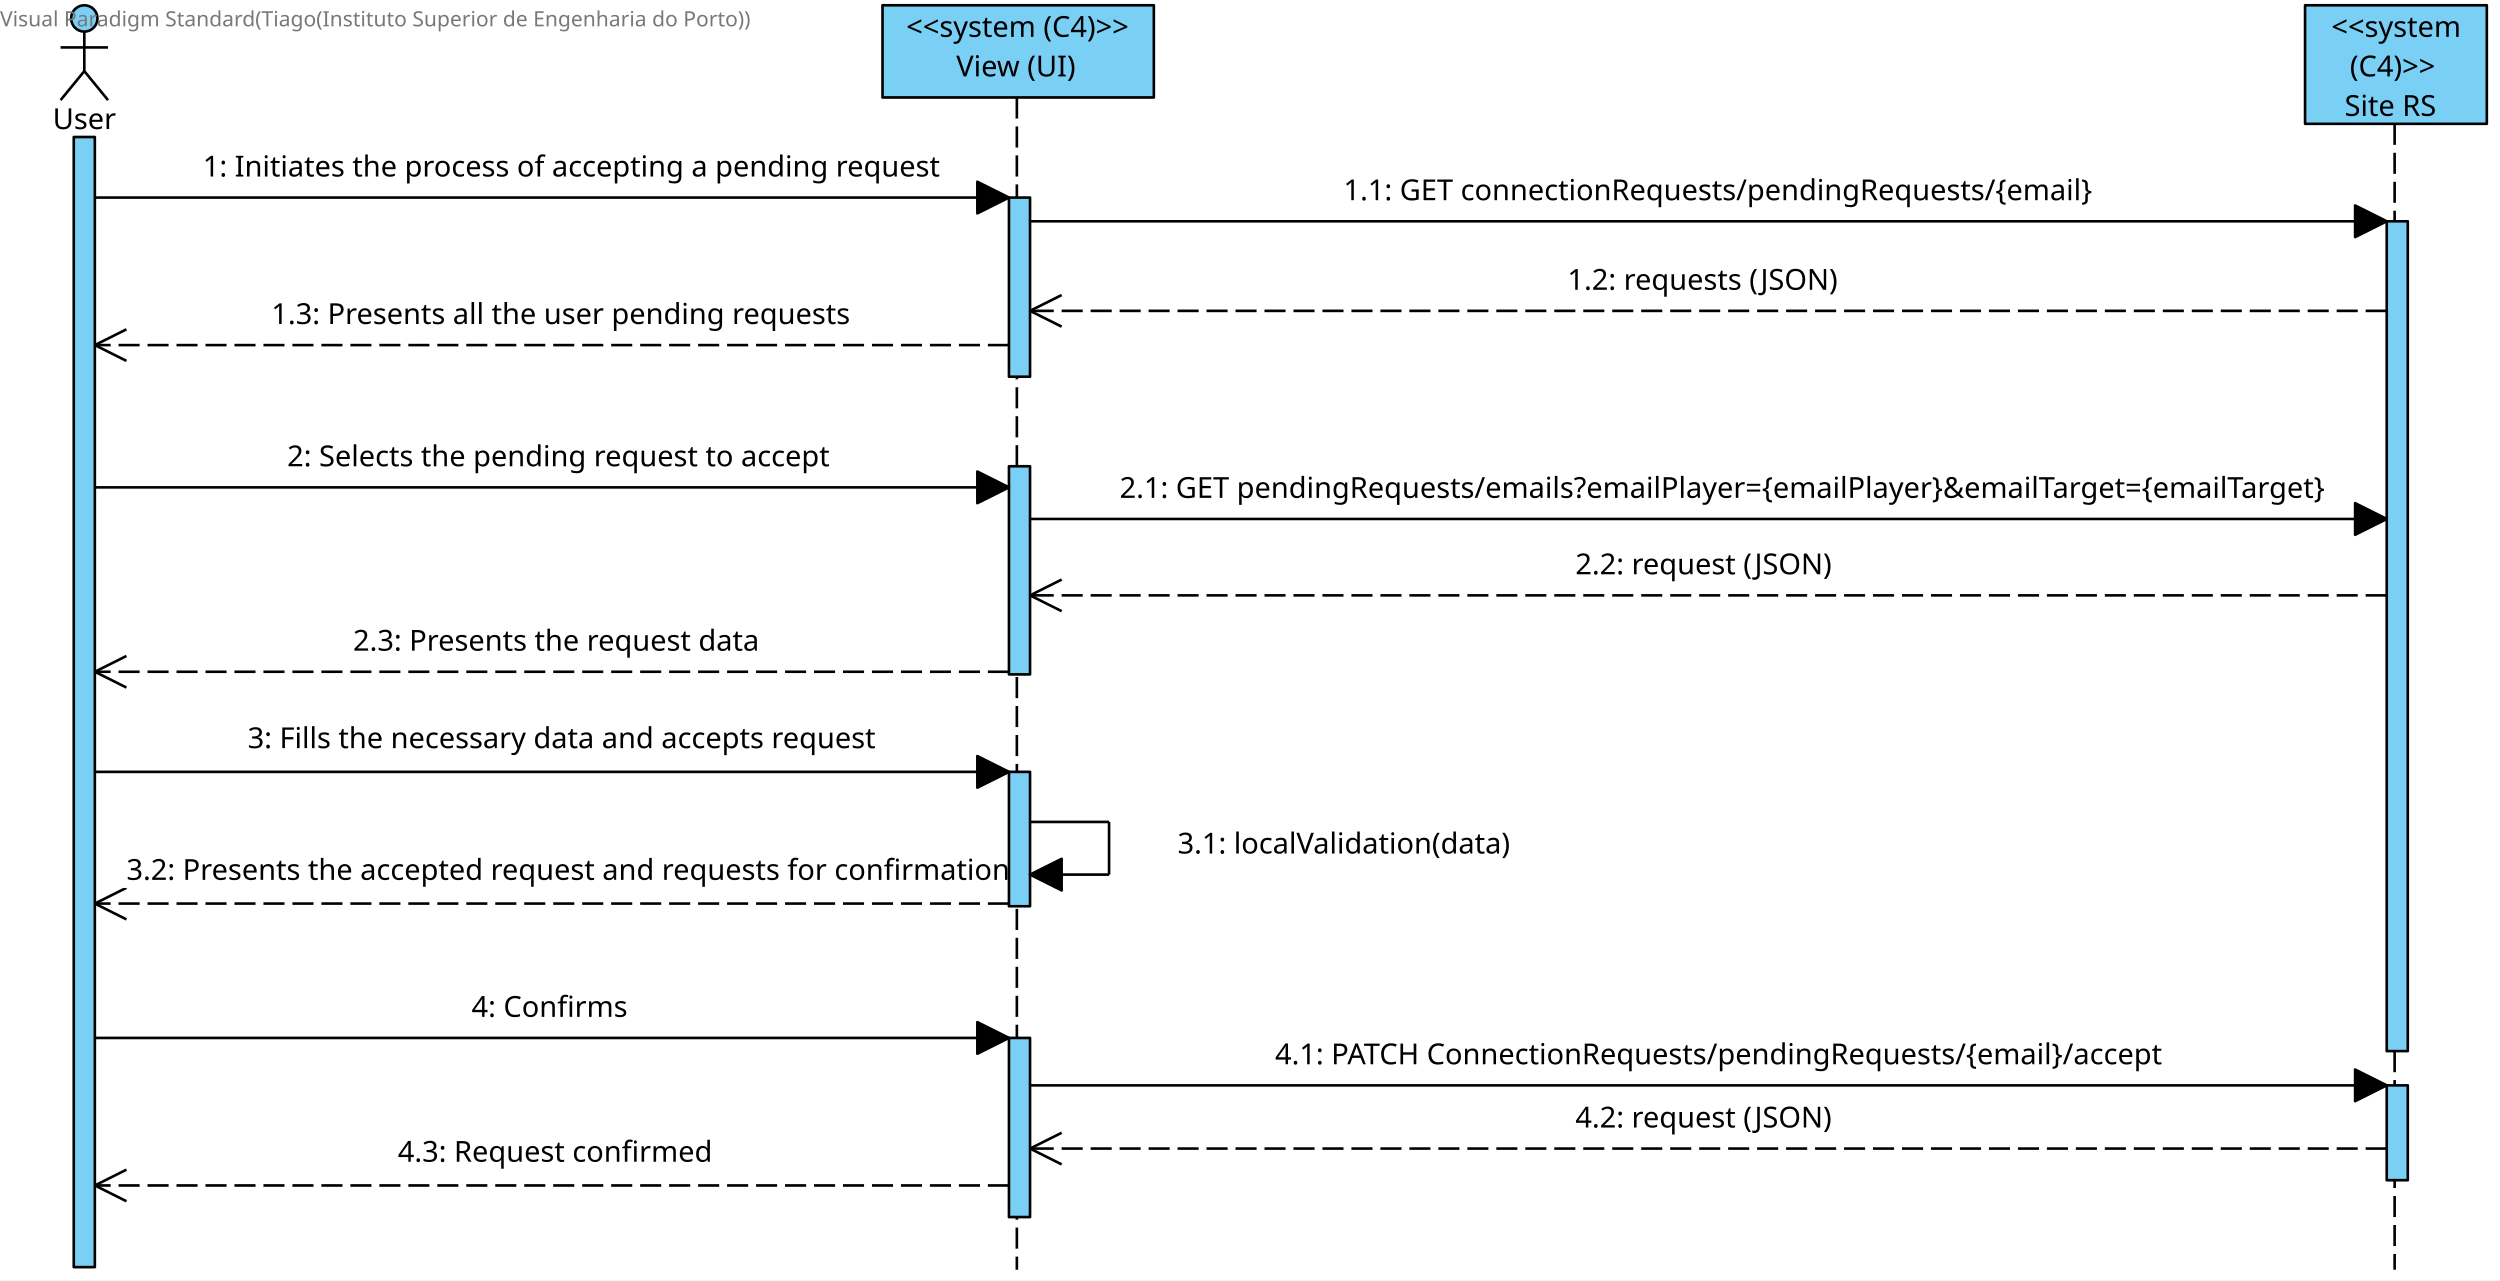
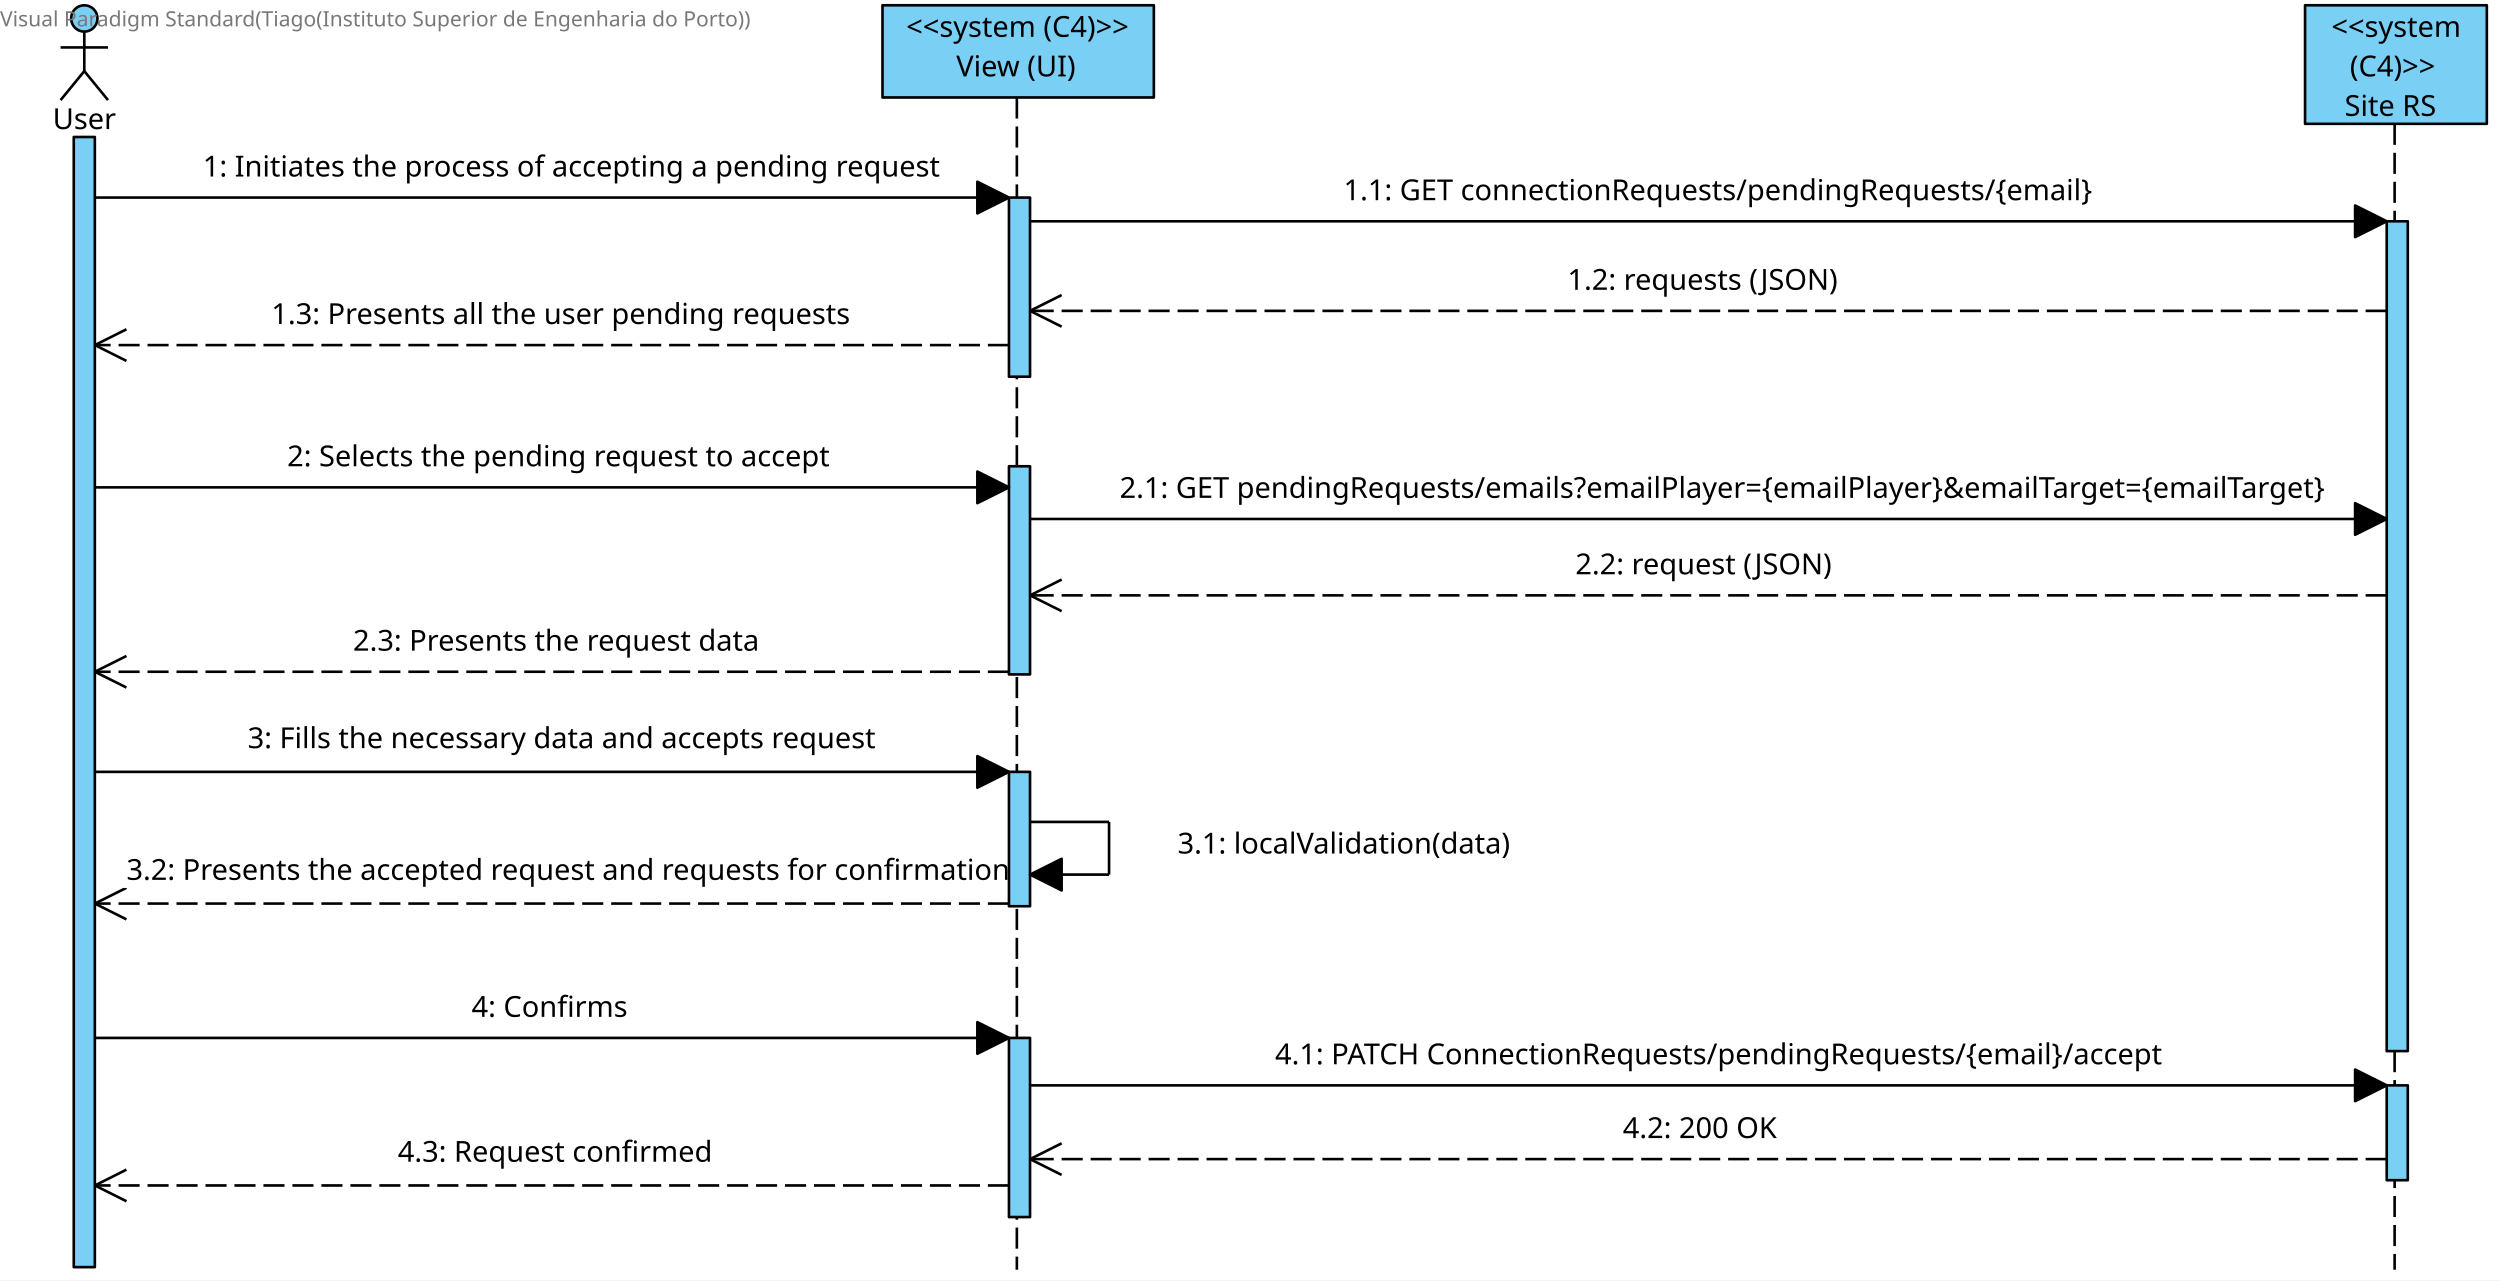
<svg xmlns="http://www.w3.org/2000/svg" fill-opacity="0" color-rendering="auto" color-interpolation="auto" text-rendering="auto" stroke="rgb(0,0,0)" stroke-linecap="square" width="949" stroke-miterlimit="10" shape-rendering="auto" stroke-opacity="0" fill="rgb(0,0,0)" stroke-dasharray="none" font-weight="normal" stroke-width="1" height="486" font-family="'Dialog'" font-style="normal" stroke-linejoin="miter" font-size="12px" stroke-dashoffset="0" image-rendering="auto">
  <defs id="genericDefs" />
  <g>
    <defs id="defs1">
      <clipPath clipPathUnits="userSpaceOnUse" id="clipPath1">
        <path d="M-7 -7 L71 -7 L71 491 L-7 491 L-7 -7 Z" />
      </clipPath>
      <clipPath clipPathUnits="userSpaceOnUse" id="clipPath2">
        <path d="M-7 -7 L115 -7 L115 491 L-7 491 L-7 -7 Z" />
      </clipPath>
      <clipPath clipPathUnits="userSpaceOnUse" id="clipPath3">
        <path d="M-7 -7 L81 -7 L81 491 L-7 491 L-7 -7 Z" />
      </clipPath>
      <clipPath clipPathUnits="userSpaceOnUse" id="clipPath4">
        <path d="M-7 -7 L19 -7 L19 79 L-7 79 L-7 -7 Z" />
      </clipPath>
      <clipPath clipPathUnits="userSpaceOnUse" id="clipPath5">
        <path d="M-7 -7 L19 -7 L19 326 L-7 326 L-7 -7 Z" />
      </clipPath>
      <clipPath clipPathUnits="userSpaceOnUse" id="clipPath6">
        <path d="M-7 -7 L19 -7 L19 90 L-7 90 L-7 -7 Z" />
      </clipPath>
      <clipPath clipPathUnits="userSpaceOnUse" id="clipPath7">
        <path d="M-7 -7 L19 -7 L19 62 L-7 62 L-7 -7 Z" />
      </clipPath>
      <clipPath clipPathUnits="userSpaceOnUse" id="clipPath8">
        <path d="M-7 -7 L19 -7 L19 47 L-7 47 L-7 -7 Z" />
      </clipPath>
      <clipPath clipPathUnits="userSpaceOnUse" id="clipPath9">
        <path d="M-44 -15 L88 -15 L88 30 L-44 30 L-44 -15 Z" />
      </clipPath>
      <clipPath clipPathUnits="userSpaceOnUse" id="clipPath10">
        <path d="M-104 -30 L208 -30 L208 60 L-104 60 L-104 -30 Z" />
      </clipPath>
      <clipPath clipPathUnits="userSpaceOnUse" id="clipPath11">
        <path d="M-70 -45 L140 -45 L140 90 L-70 90 L-70 -45 Z" />
      </clipPath>
      <clipPath clipPathUnits="userSpaceOnUse" id="clipPath12">
        <path d="M0 0 L451 0 L451 104 L0 104 L0 0 Z" />
      </clipPath>
      <clipPath clipPathUnits="userSpaceOnUse" id="clipPath13">
        <path d="M68 12 L68 27 L24 27 L24 12 ZM365 30 L365 45 L81 45 L81 30 ZM338 86 L338 101 L108 101 L108 86 ZM0 0 L0 104 L451 104 L451 7 L349 7 L349 0 Z" />
      </clipPath>
      <clipPath clipPathUnits="userSpaceOnUse" id="clipPath14">
        <path d="M338 30 L338 45 L108 45 L108 30 ZM331 84 L331 99 L114 99 L114 84 ZM0 0 L0 104 L429 104 L429 96 L451 96 L451 0 Z" />
      </clipPath>
      <clipPath clipPathUnits="userSpaceOnUse" id="clipPath15">
        <path d="M331 30 L331 45 L114 45 L114 30 ZM0 0 L0 104 L139 104 L139 100 L307 100 L307 104 L451 104 L451 57 L429 57 L429 42 L451 42 L451 0 Z" />
      </clipPath>
      <clipPath clipPathUnits="userSpaceOnUse" id="clipPath16">
        <path d="M307 30 L307 45 L139 45 L139 30 ZM348 67 L348 82 L98 82 L98 67 ZM0 0 L0 104 L451 104 L451 0 Z" />
      </clipPath>
      <clipPath clipPathUnits="userSpaceOnUse" id="clipPath17">
        <path d="M348 29 L348 44 L98 44 L98 29 ZM390 79 L390 94 L53 94 L53 79 ZM0 0 L0 104 L451 104 L451 0 L307 0 L307 7 L139 7 L139 0 Z" />
      </clipPath>
      <clipPath clipPathUnits="userSpaceOnUse" id="clipPath18">
        <path d="M390 29 L390 44 L53 44 L53 29 ZM261 81 L261 96 L184 96 L184 81 ZM0 0 L0 104 L451 104 L451 0 Z" />
      </clipPath>
      <clipPath clipPathUnits="userSpaceOnUse" id="clipPath19">
        <path d="M261 30 L261 45 L184 45 L184 30 ZM289 85 L289 100 L155 100 L155 85 ZM0 0 L0 104 L451 104 L451 0 Z" />
      </clipPath>
      <clipPath clipPathUnits="userSpaceOnUse" id="clipPath20">
        <path d="M289 29 L289 44 L155 44 L155 29 ZM0 0 L0 104 L451 104 L451 0 Z" />
      </clipPath>
      <clipPath clipPathUnits="userSpaceOnUse" id="clipPath21">
        <path d="M0 0 L619 0 L619 104 L0 104 L0 0 Z" />
      </clipPath>
      <clipPath clipPathUnits="userSpaceOnUse" id="clipPath22">
        <path d="M453 30 L453 45 L160 45 L160 30 ZM369 64 L369 79 L245 79 L245 64 ZM0 0 L0 21 L10 21 L10 36 L0 36 L0 104 L619 104 L619 0 L604 0 L604 13 L534 13 L534 0 Z" />
      </clipPath>
      <clipPath clipPathUnits="userSpaceOnUse" id="clipPath23">
        <path d="M369 30 L369 45 L245 45 L245 30 ZM10 0 L10 2 L0 2 L0 104 L619 104 L619 0 L453 0 L453 11 L160 11 L160 0 Z" />
      </clipPath>
      <clipPath clipPathUnits="userSpaceOnUse" id="clipPath24">
        <path d="M534 30 L534 45 L74 45 L74 30 ZM365 59 L365 74 L247 74 L247 59 ZM0 0 L0 104 L619 104 L619 0 Z" />
      </clipPath>
      <clipPath clipPathUnits="userSpaceOnUse" id="clipPath25">
        <path d="M534 1 L534 16 L74 16 L74 1 ZM365 30 L365 45 L247 45 L247 30 ZM0 0 L0 104 L619 104 L619 0 Z" />
      </clipPath>
      <clipPath clipPathUnits="userSpaceOnUse" id="clipPath26">
        <path d="M0 0 L134 0 L134 124 L0 124 L0 0 Z" />
      </clipPath>
      <clipPath clipPathUnits="userSpaceOnUse" id="clipPath27">
        <path d="M0 0 L0 60 L35 60 L35 75 L0 75 L0 124 L134 124 L134 65 L97 65 L97 50 L134 50 L134 0 Z" />
      </clipPath>
      <clipPath clipPathUnits="userSpaceOnUse" id="clipPath28">
-         <path d="M478 30 L478 45 L133 45 L133 30 ZM365 54 L365 69 L247 69 L247 54 ZM0 0 L0 104 L619 104 L619 0 Z" />
+         <path d="M478 30 L478 45 L133 45 L133 30 ZM344 58 L344 73 L265 73 L265 58 ZM0 0 L0 104 L619 104 L619 0 Z" />
      </clipPath>
      <clipPath clipPathUnits="userSpaceOnUse" id="clipPath29">
-         <path d="M478 6 L478 21 L133 21 L133 6 ZM365 30 L365 45 L247 45 L247 30 ZM0 0 L0 104 L619 104 L619 0 Z" />
+         <path d="M478 2 L478 17 L133 17 L133 2 ZM344 30 L344 45 L265 45 L265 30 ZM0 0 L0 104 L619 104 L619 0 Z" />
      </clipPath>
      <clipPath clipPathUnits="userSpaceOnUse" id="clipPath30">
-         <path d="M-118 -15 L236 -15 L236 30 L-118 30 L-118 -15 Z" />
+         <path d="M-79 -15 L158 -15 L158 30 L-79 30 L-79 -15 Z" />
      </clipPath>
      <clipPath clipPathUnits="userSpaceOnUse" id="clipPath31">
        <path d="M-345 -15 L690 -15 L690 30 L-345 30 L-345 -15 Z" />
      </clipPath>
      <clipPath clipPathUnits="userSpaceOnUse" id="clipPath32">
        <path d="M-142 -15 L284 -15 L284 30 L-142 30 L-142 -15 Z" />
      </clipPath>
      <clipPath clipPathUnits="userSpaceOnUse" id="clipPath33">
+         <path d="M-118 -15 L236 -15 L236 30 L-118 30 L-118 -15 Z" />
+       </clipPath>
+       <clipPath clipPathUnits="userSpaceOnUse" id="clipPath34">
        <path d="M-460 -15 L920 -15 L920 30 L-460 30 L-460 -15 Z" />
      </clipPath>
-       <clipPath clipPathUnits="userSpaceOnUse" id="clipPath34">
+       <clipPath clipPathUnits="userSpaceOnUse" id="clipPath35">
        <path d="M-124 -15 L248 -15 L248 30 L-124 30 L-124 -15 Z" />
      </clipPath>
-       <clipPath clipPathUnits="userSpaceOnUse" id="clipPath35">
+       <clipPath clipPathUnits="userSpaceOnUse" id="clipPath36">
        <path d="M-293 -15 L586 -15 L586 30 L-293 30 L-293 -15 Z" />
      </clipPath>
-       <clipPath clipPathUnits="userSpaceOnUse" id="clipPath36">
+       <clipPath clipPathUnits="userSpaceOnUse" id="clipPath37">
        <path d="M-134 -15 L268 -15 L268 30 L-134 30 L-134 -15 Z" />
      </clipPath>
-       <clipPath clipPathUnits="userSpaceOnUse" id="clipPath37">
+       <clipPath clipPathUnits="userSpaceOnUse" id="clipPath38">
        <path d="M-77 -15 L154 -15 L154 30 L-77 30 L-77 -15 Z" />
      </clipPath>
-       <clipPath clipPathUnits="userSpaceOnUse" id="clipPath38">
+       <clipPath clipPathUnits="userSpaceOnUse" id="clipPath39">
        <path d="M-337 -15 L674 -15 L674 30 L-337 30 L-337 -15 Z" />
      </clipPath>
-       <clipPath clipPathUnits="userSpaceOnUse" id="clipPath39">
+       <clipPath clipPathUnits="userSpaceOnUse" id="clipPath40">
        <path d="M-250 -15 L500 -15 L500 30 L-250 30 L-250 -15 Z" />
      </clipPath>
-       <clipPath clipPathUnits="userSpaceOnUse" id="clipPath40">
+       <clipPath clipPathUnits="userSpaceOnUse" id="clipPath41">
        <path d="M-168 -15 L336 -15 L336 30 L-168 30 L-168 -15 Z" />
      </clipPath>
-       <clipPath clipPathUnits="userSpaceOnUse" id="clipPath41">
+       <clipPath clipPathUnits="userSpaceOnUse" id="clipPath42">
        <path d="M-217 -15 L434 -15 L434 30 L-217 30 L-217 -15 Z" />
      </clipPath>
-       <clipPath clipPathUnits="userSpaceOnUse" id="clipPath42">
+       <clipPath clipPathUnits="userSpaceOnUse" id="clipPath43">
        <path d="M-230 -15 L460 -15 L460 30 L-230 30 L-230 -15 Z" />
      </clipPath>
-       <clipPath clipPathUnits="userSpaceOnUse" id="clipPath43">
+       <clipPath clipPathUnits="userSpaceOnUse" id="clipPath44">
        <path d="M-284 -15 L568 -15 L568 30 L-284 30 L-284 -15 Z" />
      </clipPath>
    </defs>
    <g fill="white" text-rendering="geometricPrecision" fill-opacity="1" stroke-opacity="1" stroke="white">
      <rect x="0" width="949" height="486" y="0" stroke="none" />
    </g>
    <g font-size="11px" transform="translate(2,2)" fill-opacity="1" fill="rgb(122,207,245)" text-rendering="geometricPrecision" image-rendering="optimizeQuality" font-family="sans-serif" stroke="rgb(122,207,245)" stroke-opacity="1">
      <circle r="5" clip-path="url(#clipPath1)" cx="30" cy="5" stroke="none" />
      <rect x="26" width="8" height="429" y="50" clip-path="url(#clipPath1)" stroke="none" />
    </g>
    <g stroke-linecap="butt" font-size="11px" transform="translate(2,2)" fill-opacity="1" fill="black" text-rendering="geometricPrecision" image-rendering="optimizeQuality" font-family="sans-serif" stroke-linejoin="round" stroke="black" stroke-opacity="1" stroke-miterlimit="0">
      <circle fill="none" r="5" clip-path="url(#clipPath1)" cx="30" cy="5" />
      <rect fill="none" x="26" width="8" height="429" y="50" clip-path="url(#clipPath1)" />
      <line y2="25" fill="none" x1="30" clip-path="url(#clipPath1)" x2="30" y1="10" />
      <line y2="36" fill="none" x1="30" clip-path="url(#clipPath1)" x2="21" y1="25" />
      <line y2="36" fill="none" x1="30" clip-path="url(#clipPath1)" x2="39" y1="25" />
      <line y2="16" fill="none" x1="21" clip-path="url(#clipPath1)" x2="39" y1="16" />
    </g>
    <g font-size="11px" transform="translate(335,2)" fill-opacity="1" fill="rgb(122,207,245)" text-rendering="geometricPrecision" image-rendering="optimizeQuality" font-family="sans-serif" stroke="rgb(122,207,245)" stroke-opacity="1">
      <rect x="0" width="103" height="35" y="0" clip-path="url(#clipPath2)" stroke="none" />
    </g>
    <g stroke-linecap="butt" font-size="11px" transform="translate(335,2)" fill-opacity="1" fill="black" text-rendering="geometricPrecision" image-rendering="optimizeQuality" font-family="sans-serif" stroke-linejoin="round" stroke="black" stroke-opacity="1" stroke-miterlimit="0">
      <rect fill="none" x="0" width="103" height="35" y="0" clip-path="url(#clipPath2)" />
      <line clip-path="url(#clipPath2)" fill="none" x1="51" x2="51" y1="35" y2="480" stroke-linejoin="bevel" stroke-dasharray="8,3" />
    </g>
    <g font-size="11px" transform="translate(875,2)" fill-opacity="1" fill="rgb(122,207,245)" text-rendering="geometricPrecision" image-rendering="optimizeQuality" font-family="sans-serif" stroke="rgb(122,207,245)" stroke-opacity="1">
      <rect x="0" width="69" height="45" y="0" clip-path="url(#clipPath3)" stroke="none" />
    </g>
    <g stroke-linecap="butt" font-size="11px" transform="translate(875,2)" fill-opacity="1" fill="black" text-rendering="geometricPrecision" image-rendering="optimizeQuality" font-family="sans-serif" stroke-linejoin="round" stroke="black" stroke-opacity="1" stroke-miterlimit="0">
      <rect fill="none" x="0" width="69" height="45" y="0" clip-path="url(#clipPath3)" />
      <line clip-path="url(#clipPath3)" fill="none" x1="34" x2="34" y1="45" y2="480" stroke-linejoin="bevel" stroke-dasharray="8,3" />
    </g>
    <g font-size="11px" transform="translate(383,75)" fill-opacity="1" fill="rgb(122,207,245)" text-rendering="geometricPrecision" image-rendering="optimizeQuality" font-family="sans-serif" stroke="rgb(122,207,245)" stroke-opacity="1">
      <rect x="0" width="8" height="68" y="0" clip-path="url(#clipPath4)" stroke="none" />
    </g>
    <g stroke-linecap="butt" font-size="11px" transform="translate(383,75)" fill-opacity="1" fill="black" text-rendering="geometricPrecision" image-rendering="optimizeQuality" font-family="sans-serif" stroke-linejoin="round" stroke="black" stroke-opacity="1" stroke-miterlimit="0">
      <rect fill="none" x="0" width="8" height="68" y="0" clip-path="url(#clipPath4)" />
    </g>
    <g font-size="11px" transform="translate(906,84)" fill-opacity="1" fill="rgb(122,207,245)" text-rendering="geometricPrecision" image-rendering="optimizeQuality" font-family="sans-serif" stroke="rgb(122,207,245)" stroke-opacity="1">
      <rect x="0" width="8" height="315" y="0" clip-path="url(#clipPath5)" stroke="none" />
    </g>
    <g stroke-linecap="butt" font-size="11px" transform="translate(906,84)" fill-opacity="1" fill="black" text-rendering="geometricPrecision" image-rendering="optimizeQuality" font-family="sans-serif" stroke-linejoin="round" stroke="black" stroke-opacity="1" stroke-miterlimit="0">
      <rect fill="none" x="0" width="8" height="315" y="0" clip-path="url(#clipPath5)" />
    </g>
    <g font-size="11px" transform="translate(383,177)" fill-opacity="1" fill="rgb(122,207,245)" text-rendering="geometricPrecision" image-rendering="optimizeQuality" font-family="sans-serif" stroke="rgb(122,207,245)" stroke-opacity="1">
      <rect x="0" width="8" height="79" y="0" clip-path="url(#clipPath6)" stroke="none" />
    </g>
    <g stroke-linecap="butt" font-size="11px" transform="translate(383,177)" fill-opacity="1" fill="black" text-rendering="geometricPrecision" image-rendering="optimizeQuality" font-family="sans-serif" stroke-linejoin="round" stroke="black" stroke-opacity="1" stroke-miterlimit="0">
      <rect fill="none" x="0" width="8" height="79" y="0" clip-path="url(#clipPath6)" />
    </g>
    <g font-size="11px" transform="translate(383,293)" fill-opacity="1" fill="rgb(122,207,245)" text-rendering="geometricPrecision" image-rendering="optimizeQuality" font-family="sans-serif" stroke="rgb(122,207,245)" stroke-opacity="1">
      <rect x="0" width="8" height="51" y="0" clip-path="url(#clipPath7)" stroke="none" />
    </g>
    <g stroke-linecap="butt" font-size="11px" transform="translate(383,293)" fill-opacity="1" fill="black" text-rendering="geometricPrecision" image-rendering="optimizeQuality" font-family="sans-serif" stroke-linejoin="round" stroke="black" stroke-opacity="1" stroke-miterlimit="0">
      <rect fill="none" x="0" width="8" height="51" y="0" clip-path="url(#clipPath7)" />
    </g>
    <g font-size="11px" transform="translate(383,394)" fill-opacity="1" fill="rgb(122,207,245)" text-rendering="geometricPrecision" image-rendering="optimizeQuality" font-family="sans-serif" stroke="rgb(122,207,245)" stroke-opacity="1">
      <rect x="0" width="8" height="68" y="0" clip-path="url(#clipPath4)" stroke="none" />
    </g>
    <g stroke-linecap="butt" font-size="11px" transform="translate(383,394)" fill-opacity="1" fill="black" text-rendering="geometricPrecision" image-rendering="optimizeQuality" font-family="sans-serif" stroke-linejoin="round" stroke="black" stroke-opacity="1" stroke-miterlimit="0">
      <rect fill="none" x="0" width="8" height="68" y="0" clip-path="url(#clipPath4)" />
    </g>
    <g font-size="11px" transform="translate(906,412)" fill-opacity="1" fill="rgb(122,207,245)" text-rendering="geometricPrecision" image-rendering="optimizeQuality" font-family="sans-serif" stroke="rgb(122,207,245)" stroke-opacity="1">
      <rect x="0" width="8" height="36" y="0" clip-path="url(#clipPath8)" stroke="none" />
    </g>
    <g stroke-linecap="butt" font-size="11px" transform="translate(906,412)" fill-opacity="1" fill="black" text-rendering="geometricPrecision" image-rendering="optimizeQuality" font-family="sans-serif" stroke-linejoin="round" stroke="black" stroke-opacity="1" stroke-miterlimit="0">
      <rect fill="none" x="0" width="8" height="36" y="0" clip-path="url(#clipPath8)" />
    </g>
    <g font-size="11px" transform="translate(10,37)" fill-opacity="1" fill="black" text-rendering="geometricPrecision" image-rendering="optimizeQuality" font-family="sans-serif" stroke="black" stroke-opacity="1">
      <text x="10" xml:space="preserve" y="12" clip-path="url(#clipPath9)" stroke="none">User</text>
    </g>
    <g font-size="11px" transform="translate(335,2)" fill-opacity="1" fill="black" text-rendering="geometricPrecision" image-rendering="optimizeQuality" font-family="sans-serif" stroke="black" stroke-opacity="1">
      <text x="9" xml:space="preserve" y="12" clip-path="url(#clipPath10)" stroke="none">&lt;&lt;system (C4)&gt;&gt;</text>
      <text x="28" xml:space="preserve" y="27" clip-path="url(#clipPath10)" stroke="none">View (UI)</text>
    </g>
    <g font-size="11px" transform="translate(875,2)" fill-opacity="1" fill="black" text-rendering="geometricPrecision" image-rendering="optimizeQuality" font-family="sans-serif" stroke="black" stroke-opacity="1">
      <text x="10" xml:space="preserve" y="12" clip-path="url(#clipPath11)" stroke="none">&lt;&lt;system</text>
      <text x="17" xml:space="preserve" y="27" clip-path="url(#clipPath11)" stroke="none">(C4)&gt;&gt;</text>
      <text x="15" xml:space="preserve" y="42" clip-path="url(#clipPath11)" stroke="none">Site RS</text>
    </g>
    <g stroke-linecap="butt" font-size="11px" transform="translate(-14,25)" fill-opacity="1" fill="black" text-rendering="geometricPrecision" image-rendering="optimizeQuality" font-family="sans-serif" stroke-linejoin="round" stroke="black" stroke-opacity="1">
      <line y2="50" fill="none" x1="50" clip-path="url(#clipPath13)" x2="397" y1="50" />
      <polygon points=" 397 50 385 44 385 56" clip-path="url(#clipPath13)" stroke="none" />
      <polygon fill="none" points=" 397 50 385 44 385 56" clip-path="url(#clipPath13)" />
    </g>
    <g fill-opacity="1" text-rendering="geometricPrecision" stroke="black" stroke-linecap="butt" transform="translate(-14,81)" stroke-miterlimit="0" stroke-opacity="1" fill="black" stroke-dasharray="8,3" font-family="sans-serif" stroke-linejoin="round" font-size="11px" image-rendering="optimizeQuality">
      <line y2="50" fill="none" x1="397" clip-path="url(#clipPath14)" x2="50" y1="50" />
      <line clip-path="url(#clipPath14)" fill="none" x1="50" x2="62" y1="50" y2="56" stroke-dasharray="none" stroke-miterlimit="10" />
      <line clip-path="url(#clipPath14)" fill="none" x1="50" x2="62" y1="50" y2="44" stroke-dasharray="none" stroke-miterlimit="10" />
    </g>
    <g stroke-linecap="butt" font-size="11px" transform="translate(-14,135)" fill-opacity="1" fill="black" text-rendering="geometricPrecision" image-rendering="optimizeQuality" font-family="sans-serif" stroke-linejoin="round" stroke="black" stroke-opacity="1">
      <line y2="50" fill="none" x1="50" clip-path="url(#clipPath15)" x2="397" y1="50" />
      <polygon points=" 397 50 385 44 385 56" clip-path="url(#clipPath15)" stroke="none" />
      <polygon fill="none" points=" 397 50 385 44 385 56" clip-path="url(#clipPath15)" />
    </g>
    <g fill-opacity="1" text-rendering="geometricPrecision" stroke="black" stroke-linecap="butt" transform="translate(-14,205)" stroke-miterlimit="0" stroke-opacity="1" fill="black" stroke-dasharray="8,3" font-family="sans-serif" stroke-linejoin="round" font-size="11px" image-rendering="optimizeQuality">
      <line y2="50" fill="none" x1="397" clip-path="url(#clipPath16)" x2="50" y1="50" />
      <line clip-path="url(#clipPath16)" fill="none" x1="50" x2="62" y1="50" y2="56" stroke-dasharray="none" stroke-miterlimit="10" />
      <line clip-path="url(#clipPath16)" fill="none" x1="50" x2="62" y1="50" y2="44" stroke-dasharray="none" stroke-miterlimit="10" />
    </g>
    <g stroke-linecap="butt" font-size="11px" transform="translate(-14,243)" fill-opacity="1" fill="black" text-rendering="geometricPrecision" image-rendering="optimizeQuality" font-family="sans-serif" stroke-linejoin="round" stroke="black" stroke-opacity="1">
      <line y2="50" fill="none" x1="50" clip-path="url(#clipPath17)" x2="397" y1="50" />
      <polygon points=" 397 50 385 44 385 56" clip-path="url(#clipPath17)" stroke="none" />
      <polygon fill="none" points=" 397 50 385 44 385 56" clip-path="url(#clipPath17)" />
    </g>
    <g fill-opacity="1" text-rendering="geometricPrecision" stroke="black" stroke-linecap="butt" transform="translate(-14,293)" stroke-miterlimit="0" stroke-opacity="1" fill="black" stroke-dasharray="8,3" font-family="sans-serif" stroke-linejoin="round" font-size="11px" image-rendering="optimizeQuality">
      <line y2="50" fill="none" x1="397" clip-path="url(#clipPath18)" x2="50" y1="50" />
      <line clip-path="url(#clipPath18)" fill="none" x1="50" x2="62" y1="50" y2="56" stroke-dasharray="none" stroke-miterlimit="10" />
      <line clip-path="url(#clipPath18)" fill="none" x1="50" x2="62" y1="50" y2="44" stroke-dasharray="none" stroke-miterlimit="10" />
    </g>
    <g stroke-linecap="butt" font-size="11px" transform="translate(-14,344)" fill-opacity="1" fill="black" text-rendering="geometricPrecision" image-rendering="optimizeQuality" font-family="sans-serif" stroke-linejoin="round" stroke="black" stroke-opacity="1">
      <line y2="50" fill="none" x1="50" clip-path="url(#clipPath19)" x2="397" y1="50" />
      <polygon points=" 397 50 385 44 385 56" clip-path="url(#clipPath19)" stroke="none" />
      <polygon fill="none" points=" 397 50 385 44 385 56" clip-path="url(#clipPath19)" />
    </g>
    <g fill-opacity="1" text-rendering="geometricPrecision" stroke="black" stroke-linecap="butt" transform="translate(-14,400)" stroke-miterlimit="0" stroke-opacity="1" fill="black" stroke-dasharray="8,3" font-family="sans-serif" stroke-linejoin="round" font-size="11px" image-rendering="optimizeQuality">
      <line y2="50" fill="none" x1="397" clip-path="url(#clipPath20)" x2="50" y1="50" />
      <line clip-path="url(#clipPath20)" fill="none" x1="50" x2="62" y1="50" y2="56" stroke-dasharray="none" stroke-miterlimit="10" />
      <line clip-path="url(#clipPath20)" fill="none" x1="50" x2="62" y1="50" y2="44" stroke-dasharray="none" stroke-miterlimit="10" />
    </g>
    <g stroke-linecap="butt" font-size="11px" transform="translate(341,34)" fill-opacity="1" fill="black" text-rendering="geometricPrecision" image-rendering="optimizeQuality" font-family="sans-serif" stroke-linejoin="round" stroke="black" stroke-opacity="1">
      <line y2="50" fill="none" x1="50" clip-path="url(#clipPath22)" x2="565" y1="50" />
      <polygon points=" 565 50 553 44 553 56" clip-path="url(#clipPath22)" stroke="none" />
      <polygon fill="none" points=" 565 50 553 44 553 56" clip-path="url(#clipPath22)" />
    </g>
    <g fill-opacity="1" text-rendering="geometricPrecision" stroke="black" stroke-linecap="butt" transform="translate(341,68)" stroke-miterlimit="0" stroke-opacity="1" fill="black" stroke-dasharray="8,3" font-family="sans-serif" stroke-linejoin="round" font-size="11px" image-rendering="optimizeQuality">
      <line y2="50" fill="none" x1="565" clip-path="url(#clipPath23)" x2="50" y1="50" />
      <line clip-path="url(#clipPath23)" fill="none" x1="50" x2="62" y1="50" y2="56" stroke-dasharray="none" stroke-miterlimit="10" />
      <line clip-path="url(#clipPath23)" fill="none" x1="50" x2="62" y1="50" y2="44" stroke-dasharray="none" stroke-miterlimit="10" />
    </g>
    <g stroke-linecap="butt" font-size="11px" transform="translate(341,147)" fill-opacity="1" fill="black" text-rendering="geometricPrecision" image-rendering="optimizeQuality" font-family="sans-serif" stroke-linejoin="round" stroke="black" stroke-opacity="1">
      <line y2="50" fill="none" x1="50" clip-path="url(#clipPath24)" x2="565" y1="50" />
      <polygon points=" 565 50 553 44 553 56" clip-path="url(#clipPath24)" stroke="none" />
      <polygon fill="none" points=" 565 50 553 44 553 56" clip-path="url(#clipPath24)" />
    </g>
    <g fill-opacity="1" text-rendering="geometricPrecision" stroke="black" stroke-linecap="butt" transform="translate(341,176)" stroke-miterlimit="0" stroke-opacity="1" fill="black" stroke-dasharray="8,3" font-family="sans-serif" stroke-linejoin="round" font-size="11px" image-rendering="optimizeQuality">
      <line y2="50" fill="none" x1="565" clip-path="url(#clipPath25)" x2="50" y1="50" />
      <line clip-path="url(#clipPath25)" fill="none" x1="50" x2="62" y1="50" y2="56" stroke-dasharray="none" stroke-miterlimit="10" />
      <line clip-path="url(#clipPath25)" fill="none" x1="50" x2="62" y1="50" y2="44" stroke-dasharray="none" stroke-miterlimit="10" />
    </g>
    <g stroke-linecap="butt" font-size="11px" transform="translate(341,262)" fill-opacity="1" fill="black" text-rendering="geometricPrecision" image-rendering="optimizeQuality" font-family="sans-serif" stroke-linejoin="round" stroke="black" stroke-opacity="1">
      <line y2="50" fill="none" x1="50" clip-path="url(#clipPath27)" x2="80" y1="50" />
      <line y2="70" fill="none" x1="80" clip-path="url(#clipPath27)" x2="80" y1="50" />
      <line y2="70" fill="none" x1="80" clip-path="url(#clipPath27)" x2="50" y1="70" />
      <polygon points=" 50 70 62 76 62 64" clip-path="url(#clipPath27)" stroke="none" />
      <polygon fill="none" points=" 50 70 62 76 62 64" clip-path="url(#clipPath27)" />
    </g>
    <g stroke-linecap="butt" font-size="11px" transform="translate(341,362)" fill-opacity="1" fill="black" text-rendering="geometricPrecision" image-rendering="optimizeQuality" font-family="sans-serif" stroke-linejoin="round" stroke="black" stroke-opacity="1">
      <line y2="50" fill="none" x1="50" clip-path="url(#clipPath28)" x2="565" y1="50" />
      <polygon points=" 565 50 553 44 553 56" clip-path="url(#clipPath28)" stroke="none" />
      <polygon fill="none" points=" 565 50 553 44 553 56" clip-path="url(#clipPath28)" />
    </g>
-     <g fill-opacity="1" text-rendering="geometricPrecision" stroke="black" stroke-linecap="butt" transform="translate(341,386)" stroke-miterlimit="0" stroke-opacity="1" fill="black" stroke-dasharray="8,3" font-family="sans-serif" stroke-linejoin="round" font-size="11px" image-rendering="optimizeQuality">
+     <g fill-opacity="1" text-rendering="geometricPrecision" stroke="black" stroke-linecap="butt" transform="translate(341,390)" stroke-miterlimit="0" stroke-opacity="1" fill="black" stroke-dasharray="8,3" font-family="sans-serif" stroke-linejoin="round" font-size="11px" image-rendering="optimizeQuality">
      <line y2="50" fill="none" x1="565" clip-path="url(#clipPath29)" x2="50" y1="50" />
      <line clip-path="url(#clipPath29)" fill="none" x1="50" x2="62" y1="50" y2="56" stroke-dasharray="none" stroke-miterlimit="10" />
      <line clip-path="url(#clipPath29)" fill="none" x1="50" x2="62" y1="50" y2="44" stroke-dasharray="none" stroke-miterlimit="10" />
    </g>
-     <g font-size="11px" transform="translate(588,416)" fill-opacity="1" fill="white" text-rendering="geometricPrecision" image-rendering="optimizeQuality" font-family="sans-serif" stroke="white" stroke-opacity="1">
-       <rect x="0" width="118" height="15" y="0" clip-path="url(#clipPath30)" stroke="none" />
-       <text fill="black" x="10" xml:space="preserve" y="12" clip-path="url(#clipPath30)" stroke="none">4.2: request (JSON)</text>
+     <g font-size="11px" transform="translate(606,420)" fill-opacity="1" fill="white" text-rendering="geometricPrecision" image-rendering="optimizeQuality" font-family="sans-serif" stroke="white" stroke-opacity="1">
+       <rect x="0" width="79" height="15" y="0" clip-path="url(#clipPath30)" stroke="none" />
+       <text fill="black" x="10" xml:space="preserve" y="12" clip-path="url(#clipPath30)" stroke="none">4.2: 200 OK</text>
    </g>
    <g font-size="11px" transform="translate(474,392)" fill-opacity="1" fill="white" text-rendering="geometricPrecision" image-rendering="optimizeQuality" font-family="sans-serif" stroke="white" stroke-opacity="1">
      <rect x="0" width="345" height="15" y="0" clip-path="url(#clipPath31)" stroke="none" />
      <text fill="black" x="10" xml:space="preserve" y="12" clip-path="url(#clipPath31)" stroke="none">4.1: PATCH ConnectionRequests/pendingRequests/{email}/accept</text>
    </g>
    <g font-size="11px" transform="translate(438,312)" fill-opacity="1" fill="white" text-rendering="geometricPrecision" image-rendering="optimizeQuality" font-family="sans-serif" stroke="white" stroke-opacity="1">
      <rect x="0" width="142" height="15" y="0" clip-path="url(#clipPath32)" stroke="none" />
      <text fill="black" x="9" xml:space="preserve" y="12" clip-path="url(#clipPath32)" stroke="none">3.1: localValidation(data)</text>
    </g>
    <g font-size="11px" transform="translate(588,206)" fill-opacity="1" fill="white" text-rendering="geometricPrecision" image-rendering="optimizeQuality" font-family="sans-serif" stroke="white" stroke-opacity="1">
-       <rect x="0" width="118" height="15" y="0" clip-path="url(#clipPath30)" stroke="none" />
-       <text fill="black" x="10" xml:space="preserve" y="12" clip-path="url(#clipPath30)" stroke="none">2.2: request (JSON)</text>
+       <rect x="0" width="118" height="15" y="0" clip-path="url(#clipPath33)" stroke="none" />
+       <text fill="black" x="10" xml:space="preserve" y="12" clip-path="url(#clipPath33)" stroke="none">2.2: request (JSON)</text>
    </g>
    <g font-size="11px" transform="translate(415,177)" fill-opacity="1" fill="white" text-rendering="geometricPrecision" image-rendering="optimizeQuality" font-family="sans-serif" stroke="white" stroke-opacity="1">
-       <rect x="0" width="460" height="15" y="0" clip-path="url(#clipPath33)" stroke="none" />
-       <text fill="black" x="10" xml:space="preserve" y="12" clip-path="url(#clipPath33)" stroke="none">2.1: GET pendingRequests/emails?emailPlayer={emailPlayer}&amp;emailTarget={emailTarget}</text>
+       <rect x="0" width="460" height="15" y="0" clip-path="url(#clipPath34)" stroke="none" />
+       <text fill="black" x="10" xml:space="preserve" y="12" clip-path="url(#clipPath34)" stroke="none">2.1: GET pendingRequests/emails?emailPlayer={emailPlayer}&amp;emailTarget={emailTarget}</text>
    </g>
    <g font-size="11px" transform="translate(586,98)" fill-opacity="1" fill="white" text-rendering="geometricPrecision" image-rendering="optimizeQuality" font-family="sans-serif" stroke="white" stroke-opacity="1">
-       <rect x="0" width="124" height="15" y="0" clip-path="url(#clipPath34)" stroke="none" />
-       <text fill="black" x="9" xml:space="preserve" y="12" clip-path="url(#clipPath34)" stroke="none">1.2: requests (JSON)</text>
+       <rect x="0" width="124" height="15" y="0" clip-path="url(#clipPath35)" stroke="none" />
+       <text fill="black" x="9" xml:space="preserve" y="12" clip-path="url(#clipPath35)" stroke="none">1.2: requests (JSON)</text>
    </g>
    <g font-size="11px" transform="translate(501,64)" fill-opacity="1" fill="white" text-rendering="geometricPrecision" image-rendering="optimizeQuality" font-family="sans-serif" stroke="white" stroke-opacity="1">
-       <rect x="0" width="293" height="15" y="0" clip-path="url(#clipPath35)" stroke="none" />
-       <text fill="black" x="9" xml:space="preserve" y="12" clip-path="url(#clipPath35)" stroke="none">1.1: GET connectionRequests/pendingRequests/{email}</text>
+       <rect x="0" width="293" height="15" y="0" clip-path="url(#clipPath36)" stroke="none" />
+       <text fill="black" x="9" xml:space="preserve" y="12" clip-path="url(#clipPath36)" stroke="none">1.1: GET connectionRequests/pendingRequests/{email}</text>
    </g>
    <g font-size="11px" transform="translate(141,429)" fill-opacity="1" fill="white" text-rendering="geometricPrecision" image-rendering="optimizeQuality" font-family="sans-serif" stroke="white" stroke-opacity="1">
-       <rect x="0" width="134" height="15" y="0" clip-path="url(#clipPath36)" stroke="none" />
-       <text fill="black" x="10" xml:space="preserve" y="12" clip-path="url(#clipPath36)" stroke="none">4.3: Request confirmed</text>
+       <rect x="0" width="134" height="15" y="0" clip-path="url(#clipPath37)" stroke="none" />
+       <text fill="black" x="10" xml:space="preserve" y="12" clip-path="url(#clipPath37)" stroke="none">4.3: Request confirmed</text>
    </g>
    <g font-size="11px" transform="translate(170,374)" fill-opacity="1" fill="white" text-rendering="geometricPrecision" image-rendering="optimizeQuality" font-family="sans-serif" stroke="white" stroke-opacity="1">
-       <rect x="0" width="77" height="15" y="0" clip-path="url(#clipPath37)" stroke="none" />
-       <text fill="black" x="9" xml:space="preserve" y="12" clip-path="url(#clipPath37)" stroke="none">4: Confirms</text>
+       <rect x="0" width="77" height="15" y="0" clip-path="url(#clipPath38)" stroke="none" />
+       <text fill="black" x="9" xml:space="preserve" y="12" clip-path="url(#clipPath38)" stroke="none">4: Confirms</text>
    </g>
    <g font-size="11px" transform="translate(39,322)" fill-opacity="1" fill="white" text-rendering="geometricPrecision" image-rendering="optimizeQuality" font-family="sans-serif" stroke="white" stroke-opacity="1">
-       <rect x="0" width="337" height="15" y="0" clip-path="url(#clipPath38)" stroke="none" />
-       <text fill="black" x="9" xml:space="preserve" y="12" clip-path="url(#clipPath38)" stroke="none">3.2: Presents the accepted request and requests for confirmation</text>
+       <rect x="0" width="337" height="15" y="0" clip-path="url(#clipPath39)" stroke="none" />
+       <text fill="black" x="9" xml:space="preserve" y="12" clip-path="url(#clipPath39)" stroke="none">3.2: Presents the accepted request and requests for confirmation</text>
    </g>
    <g font-size="11px" transform="translate(84,272)" fill-opacity="1" fill="white" text-rendering="geometricPrecision" image-rendering="optimizeQuality" font-family="sans-serif" stroke="white" stroke-opacity="1">
-       <rect x="0" width="250" height="15" y="0" clip-path="url(#clipPath39)" stroke="none" />
-       <text fill="black" x="10" xml:space="preserve" y="12" clip-path="url(#clipPath39)" stroke="none">3: Fills the necessary data and accepts request</text>
+       <rect x="0" width="250" height="15" y="0" clip-path="url(#clipPath40)" stroke="none" />
+       <text fill="black" x="10" xml:space="preserve" y="12" clip-path="url(#clipPath40)" stroke="none">3: Fills the necessary data and accepts request</text>
    </g>
    <g font-size="11px" transform="translate(125,235)" fill-opacity="1" fill="white" text-rendering="geometricPrecision" image-rendering="optimizeQuality" font-family="sans-serif" stroke="white" stroke-opacity="1">
-       <rect x="0" width="168" height="15" y="0" clip-path="url(#clipPath40)" stroke="none" />
-       <text fill="black" x="9" xml:space="preserve" y="12" clip-path="url(#clipPath40)" stroke="none">2.3: Presents the request data</text>
+       <rect x="0" width="168" height="15" y="0" clip-path="url(#clipPath41)" stroke="none" />
+       <text fill="black" x="9" xml:space="preserve" y="12" clip-path="url(#clipPath41)" stroke="none">2.3: Presents the request data</text>
    </g>
    <g font-size="11px" transform="translate(100,165)" fill-opacity="1" fill="white" text-rendering="geometricPrecision" image-rendering="optimizeQuality" font-family="sans-serif" stroke="white" stroke-opacity="1">
-       <rect x="0" width="217" height="15" y="0" clip-path="url(#clipPath41)" stroke="none" />
-       <text fill="black" x="9" xml:space="preserve" y="12" clip-path="url(#clipPath41)" stroke="none">2: Selects the pending request to accept</text>
+       <rect x="0" width="217" height="15" y="0" clip-path="url(#clipPath42)" stroke="none" />
+       <text fill="black" x="9" xml:space="preserve" y="12" clip-path="url(#clipPath42)" stroke="none">2: Selects the pending request to accept</text>
    </g>
    <g font-size="11px" transform="translate(94,111)" fill-opacity="1" fill="white" text-rendering="geometricPrecision" image-rendering="optimizeQuality" font-family="sans-serif" stroke="white" stroke-opacity="1">
-       <rect x="0" width="230" height="15" y="0" clip-path="url(#clipPath42)" stroke="none" />
-       <text fill="black" x="9" xml:space="preserve" y="12" clip-path="url(#clipPath42)" stroke="none">1.3: Presents all the user pending requests</text>
+       <rect x="0" width="230" height="15" y="0" clip-path="url(#clipPath43)" stroke="none" />
+       <text fill="black" x="9" xml:space="preserve" y="12" clip-path="url(#clipPath43)" stroke="none">1.3: Presents all the user pending requests</text>
    </g>
    <g font-size="11px" transform="translate(67,55)" fill-opacity="1" fill="white" text-rendering="geometricPrecision" image-rendering="optimizeQuality" font-family="sans-serif" stroke="white" stroke-opacity="1">
-       <rect x="0" width="284" height="15" y="0" clip-path="url(#clipPath43)" stroke="none" />
-       <text fill="black" x="10" xml:space="preserve" y="12" clip-path="url(#clipPath43)" stroke="none">1: Initiates the process of accepting a pending request</text>
+       <rect x="0" width="284" height="15" y="0" clip-path="url(#clipPath44)" stroke="none" />
+       <text fill="black" x="10" xml:space="preserve" y="12" clip-path="url(#clipPath44)" stroke="none">1: Initiates the process of accepting a pending request</text>
    </g>
    <g font-size="8px" fill-opacity="1" fill="rgb(120,120,120)" text-rendering="geometricPrecision" image-rendering="optimizeQuality" stroke="rgb(120,120,120)" stroke-opacity="1">
      <text x="0" xml:space="preserve" y="10" stroke="none">Visual Paradigm Standard(Tiago(Instituto Superior de Engenharia do Porto))</text>
    </g>
  </g>
</svg>
